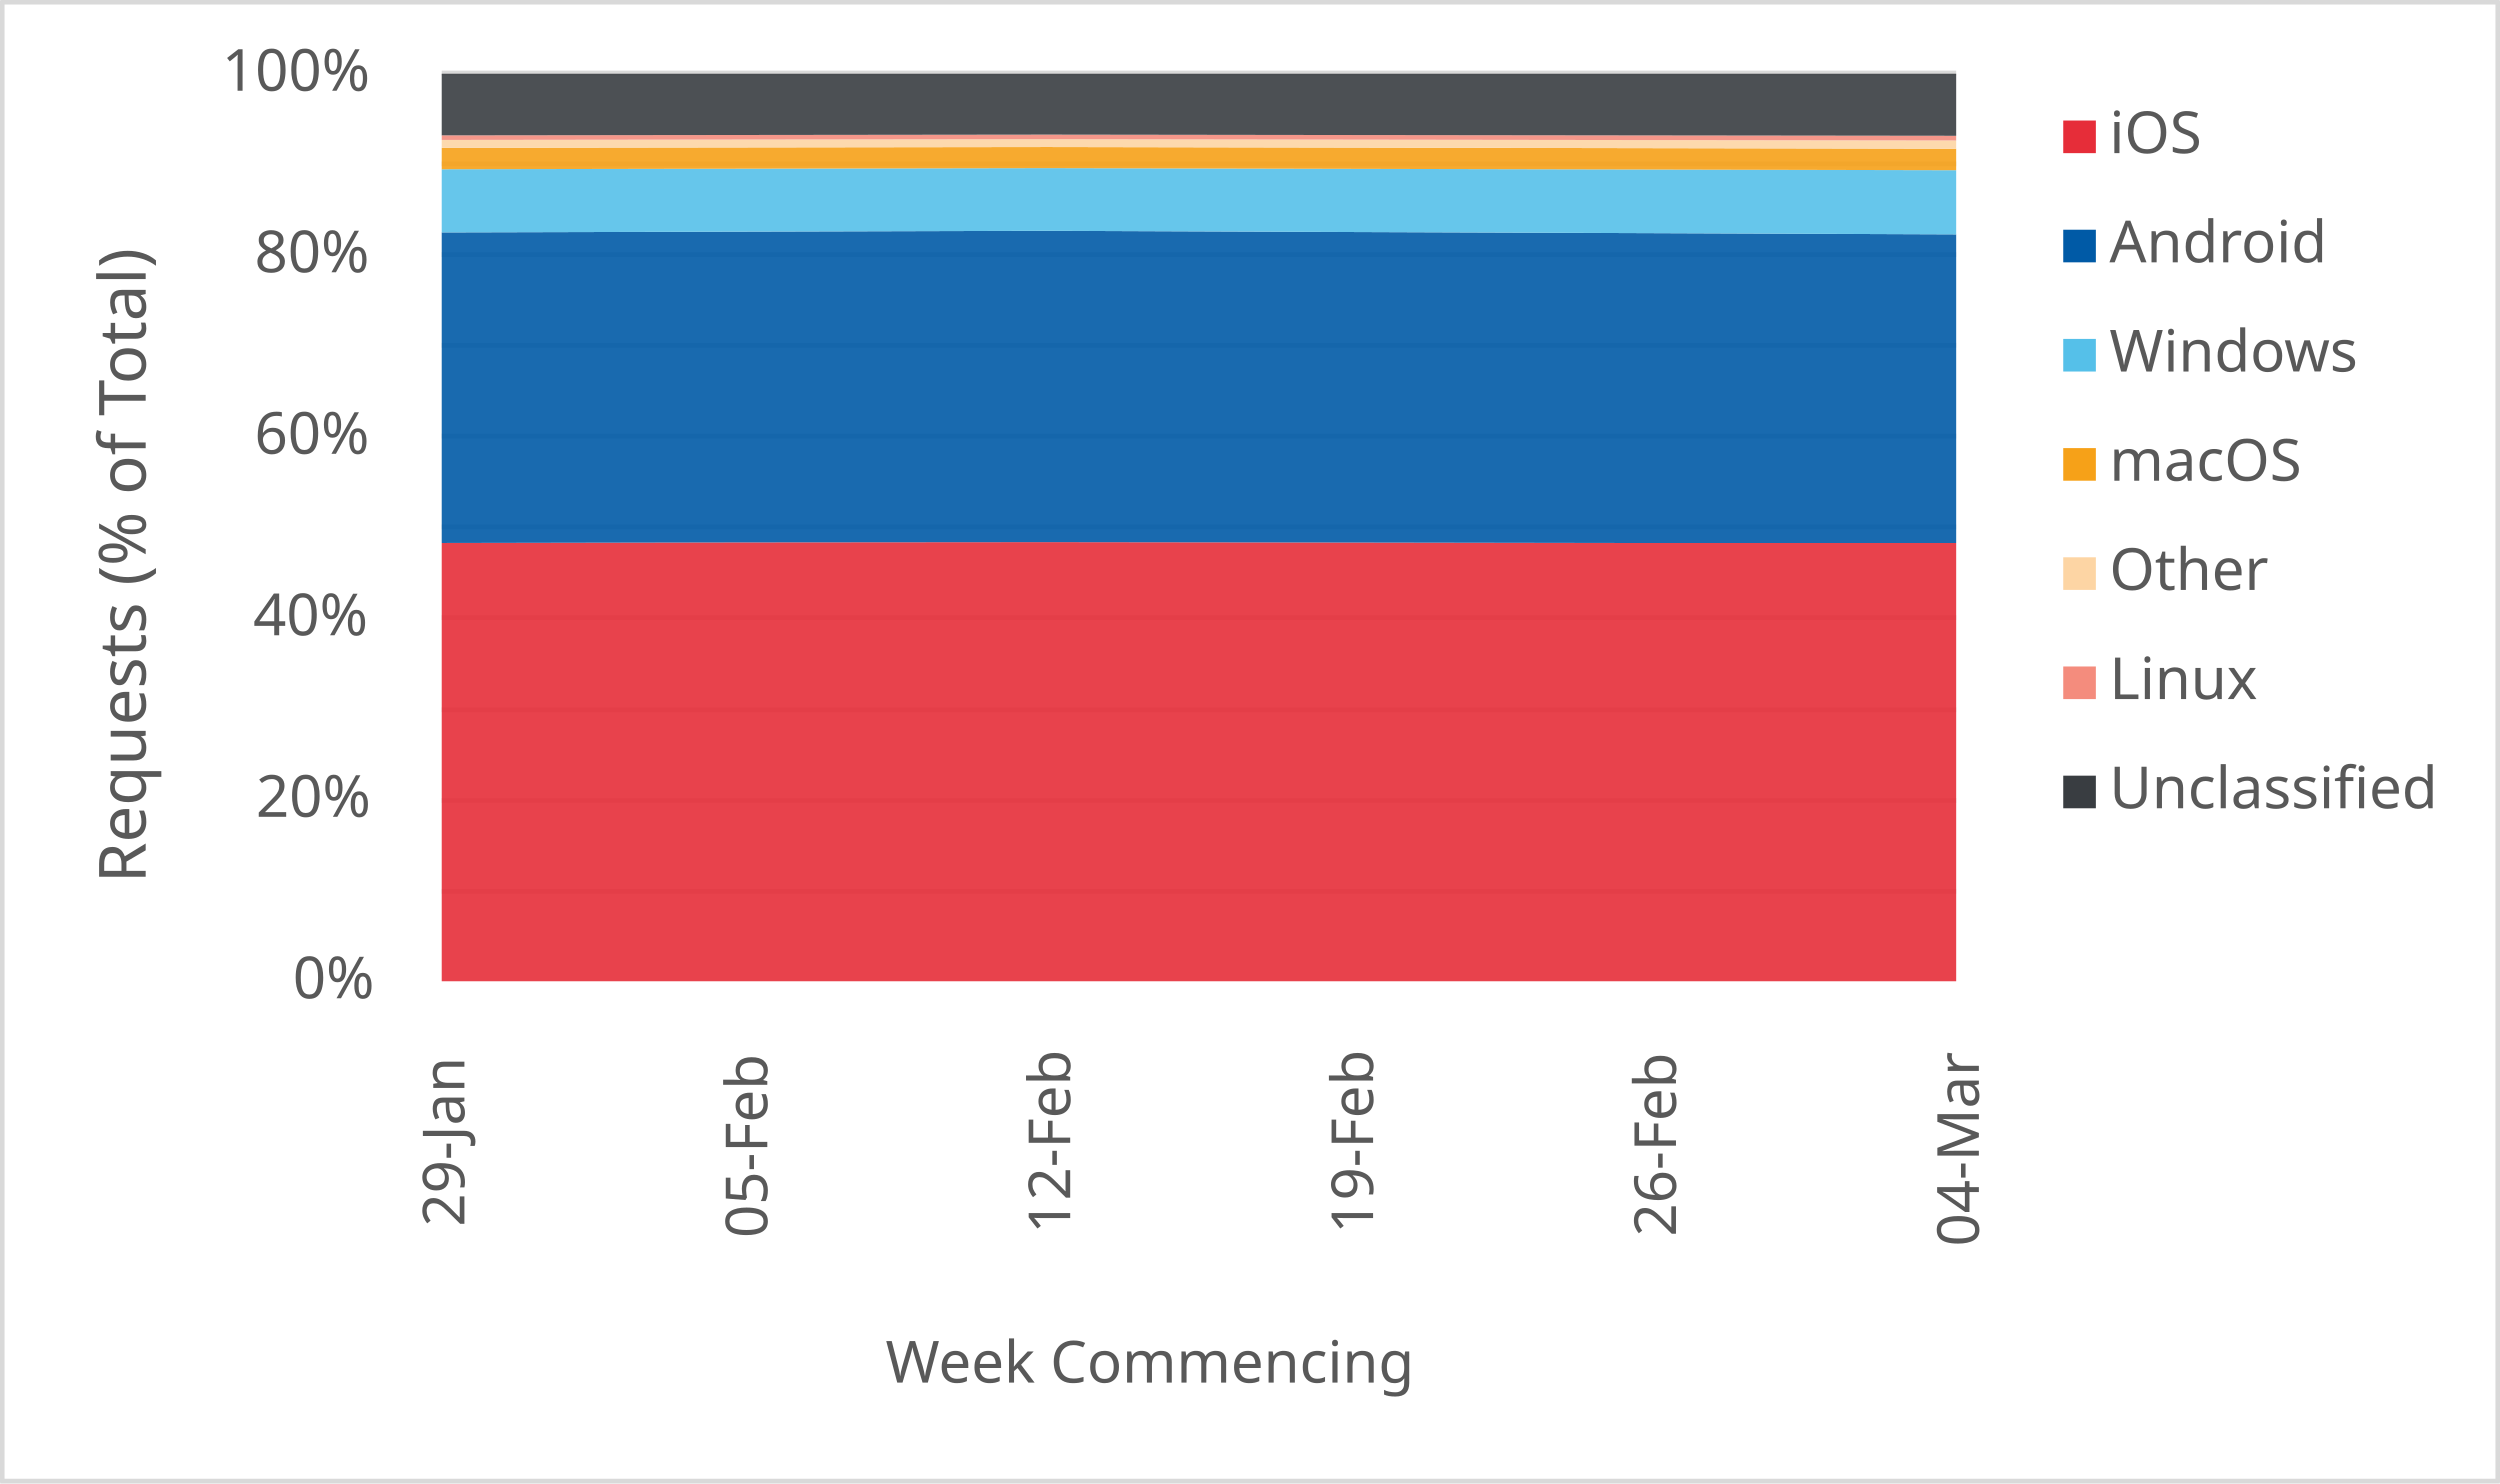
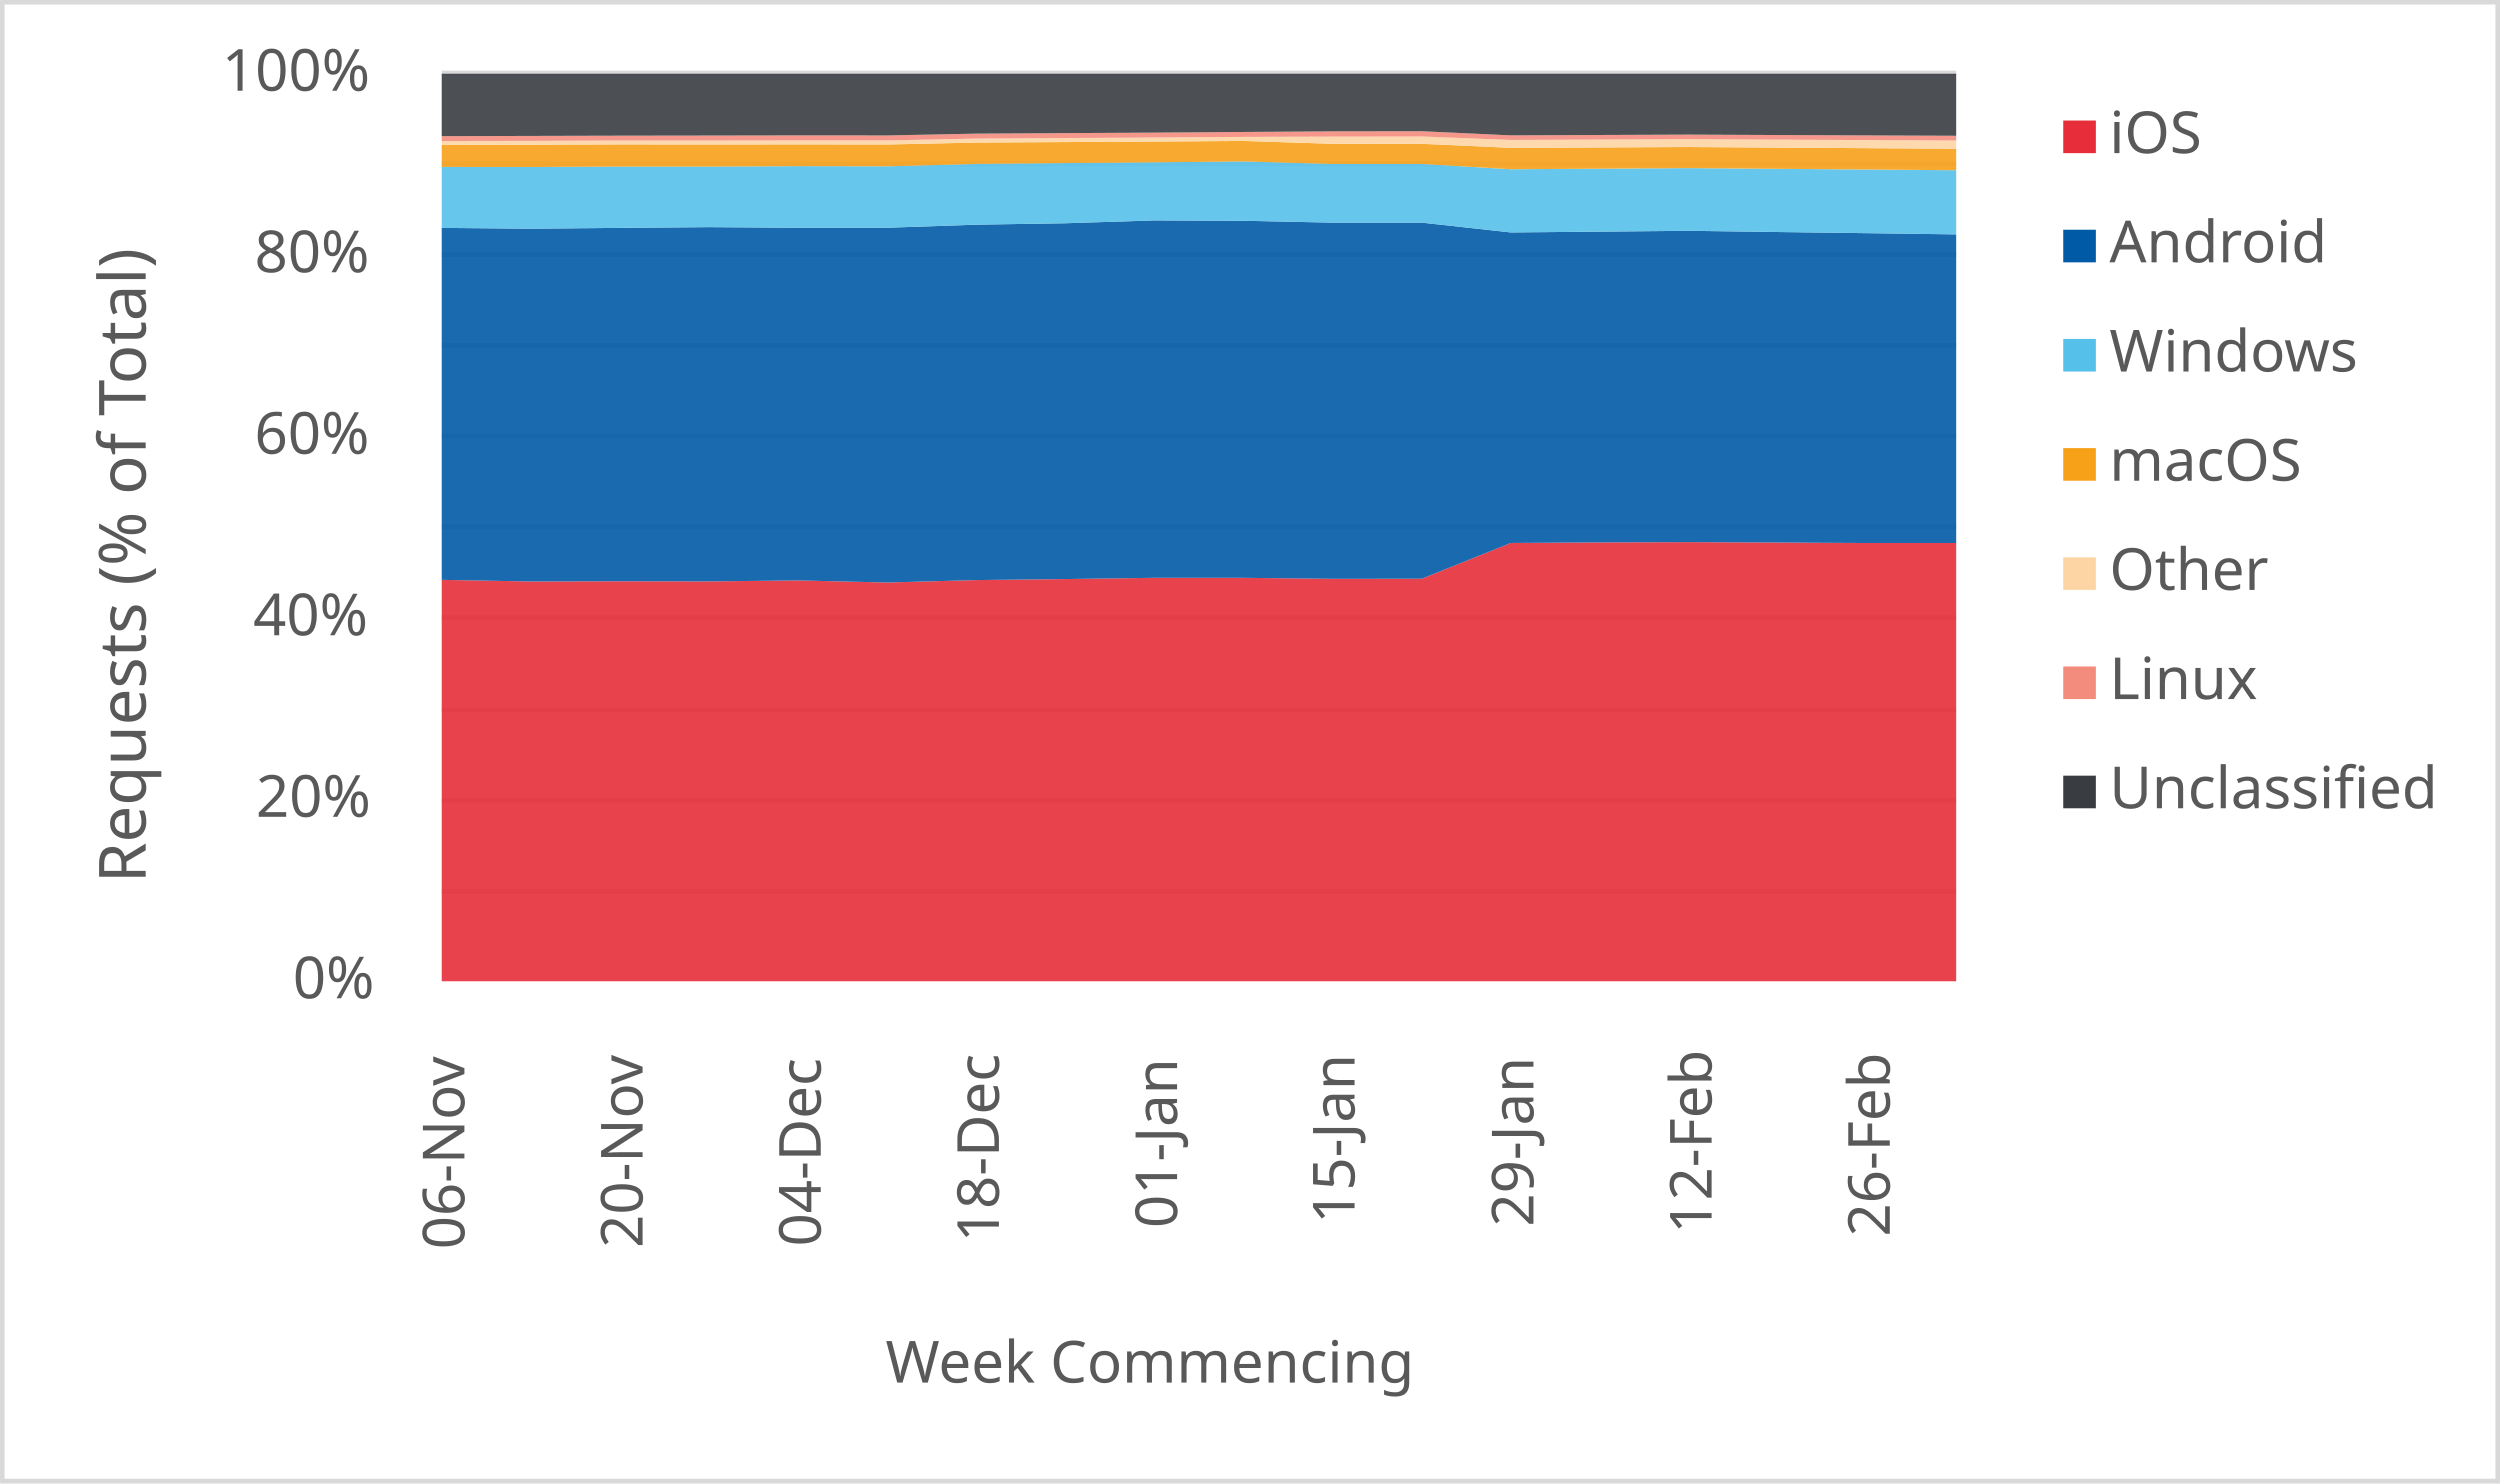
<svg xmlns="http://www.w3.org/2000/svg" width="1763" height="1046" xml:space="preserve" overflow="hidden">
  <defs>
    <clipPath id="clip0">
      <rect x="2917" y="346" width="1763" height="1046" />
    </clipPath>
  </defs>
  <g clip-path="url(#clip0)" transform="translate(-2917 -346)">
    <rect x="2918" y="347" width="1760" height="1043" fill="#FFFFFF" />
    <g>
      <path d="    M3228.5 974.532 4296.5 974.532    M3228.5 910.53 4296.5 910.53    M3228.5 846.528 4296.5 846.528    M3228.5 781.526 4296.5 781.526    M3228.5 717.524 4296.5 717.524    M3228.5 653.522 4296.5 653.522    M3228.5 589.52 4296.5 589.52    M3228.5 525.517 4296.5 525.517    M3228.5 461.515 4296.5 461.515    M3228.5 397.5 4296.5 397.5" stroke="#D9D9D9" stroke-width="3.438" stroke-linejoin="round" stroke-miterlimit="10" fill="none" />
    </g>
    <g>
      <path d="M 1038.5 4296.5 1038.5" stroke="#D9D9D9" stroke-width="3.438" stroke-linejoin="round" stroke-miterlimit="10" fill="none" fill-rule="evenodd" />
    </g>
    <g>
-       <text fill="#595959" font-family="Verdana,sans-serif" font-weight="400" font-size="41" transform="matrix(6.12323e-17 -1 1 6.12323e-17 3244.5 1211)">29-Jan</text>
+       <text fill="#595959" font-family="Verdana,sans-serif" font-weight="400" font-size="41" transform="matrix(6.12323e-17 -1 1 6.12323e-17 3244.5 1227)">06-Nov</text>
    </g>
    <g>
-       <text fill="#595959" font-family="Verdana,sans-serif" font-weight="400" font-size="41" transform="matrix(6.12323e-17 -1 1 6.12323e-17 3458.1 1219)">05-Feb</text>
+       <text fill="#595959" font-family="Verdana,sans-serif" font-weight="400" font-size="41" transform="matrix(6.12323e-17 -1 1 6.12323e-17 3370.147 1226)">20-Nov</text>
    </g>
    <g>
-       <text fill="#595959" font-family="Verdana,sans-serif" font-weight="400" font-size="41" transform="matrix(6.12323e-17 -1 1 6.12323e-17 3671.7 1216)">12-Feb</text>
+       <text fill="#595959" font-family="Verdana,sans-serif" font-weight="400" font-size="41" transform="matrix(6.12323e-17 -1 1 6.12323e-17 3495.794 1225)">04-Dec</text>
    </g>
    <g>
-       <text fill="#595959" font-family="Verdana,sans-serif" font-weight="400" font-size="41" transform="matrix(6.12323e-17 -1 1 6.12323e-17 3885.3 1216)">19-Feb</text>
+       <text fill="#595959" font-family="Verdana,sans-serif" font-weight="400" font-size="41" transform="matrix(6.12323e-17 -1 1 6.12323e-17 3621.441 1222)">18-Dec</text>
    </g>
    <g>
-       <text fill="#595959" font-family="Verdana,sans-serif" font-weight="400" font-size="41" transform="matrix(6.12323e-17 -1 1 6.12323e-17 4098.9 1218)">26-Feb</text>
+       <text fill="#595959" font-family="Verdana,sans-serif" font-weight="400" font-size="41" transform="matrix(6.12323e-17 -1 1 6.12323e-17 3747.088 1212)">01-Jan</text>
    </g>
    <g>
-       <text fill="#595959" font-family="Verdana,sans-serif" font-weight="400" font-size="41" transform="matrix(6.12323e-17 -1 1 6.12323e-17 4312.5 1225)">04-Mar</text>
+       <text fill="#595959" font-family="Verdana,sans-serif" font-weight="400" font-size="41" transform="matrix(6.12323e-17 -1 1 6.12323e-17 3872.235 1209)">15-Jan</text>
+     </g>
+     <g>
+       <text fill="#595959" font-family="Verdana,sans-serif" font-weight="400" font-size="41" transform="matrix(6.12323e-17 -1 1 6.12323e-17 3998.382 1211)">29-Jan</text>
+     </g>
+     <g>
+       <text fill="#595959" font-family="Verdana,sans-serif" font-weight="400" font-size="41" transform="matrix(6.12323e-17 -1 1 6.12323e-17 4124.029 1216)">12-Feb</text>
+     </g>
+     <g>
+       <text fill="#595959" font-family="Verdana,sans-serif" font-weight="400" font-size="41" transform="matrix(6.12323e-17 -1 1 6.12323e-17 4249.676 1218)">26-Feb</text>
    </g>
    <g>
      <text fill="#595959" font-family="Verdana,sans-serif" font-weight="400" font-size="41" transform="matrix(1 0 0 1 3123.5 1050)">0%</text>
    </g>
    <g>
      <text fill="#595959" font-family="Verdana,sans-serif" font-weight="400" font-size="41" transform="matrix(1 0 0 1 3097.5 922)">20%</text>
    </g>
    <g>
      <text fill="#595959" font-family="Verdana,sans-serif" font-weight="400" font-size="41" transform="matrix(1 0 0 1 3095.5 794)">40%</text>
    </g>
    <g>
      <text fill="#595959" font-family="Verdana,sans-serif" font-weight="400" font-size="41" transform="matrix(1 0 0 1 3096.5 666)">60%</text>
    </g>
    <g>
      <text fill="#595959" font-family="Verdana,sans-serif" font-weight="400" font-size="41" transform="matrix(1 0 0 1 3096.5 538)">80%</text>
    </g>
    <g>
      <text fill="#595959" font-family="Verdana,sans-serif" font-weight="400" font-size="41" transform="matrix(1 0 0 1 3073.5 410)">100%</text>
    </g>
    <g>
      <text fill="#595959" font-family="Verdana,sans-serif" font-weight="400" font-size="41" transform="matrix(1 0 0 1 3541.5 1321)">Week Commencing</text>
    </g>
    <g>
      <text fill="#595959" font-family="Verdana,sans-serif" font-weight="400" font-size="46" transform="matrix(6.12323e-17 -1 1 6.12323e-17 3019.73 968.75)">Requests (% of Total)</text>
    </g>
    <rect x="2918.5" y="347.5" width="1760" height="1043" stroke="#D9D9D9" stroke-width="3.438" stroke-linejoin="round" stroke-miterlimit="10" fill="none" />
    <g>
-       <path d="M3228.5 1038 3442.1 1038 3655.7 1038 3869.3 1038 4082.9 1038 4296.5 1038 4296.5 728.934 4082.9 728.947 3869.3 728.59 3655.7 728.306 3442.1 728.498 3228.5 728.908 3228.5 1038Z" fill="#e62d39" opacity="0.9" />
+       <path d="M3228.5 1038 3291.324 1038 3354.147 1038 3416.971 1038 3479.794 1038 3542.618 1038 3605.441 1038 3668.265 1038 3731.088 1038 3793.912 1038 3856.735 1038 3919.559 1038 3982.382 1038 4045.206 1038 4108.029 1038 4170.853 1038 4233.676 1038 4296.5 1038 4296.5 728.934 4233.676 728.947 4170.853 728.59 4108.029 728.306 4045.206 728.498 3982.382 728.908 3919.559 754.118 3856.735 754.176 3793.912 753.479 3731.088 753.466 3668.265 754.354 3605.441 755.064 3542.618 756.794 3479.794 755.31 3416.971 756.011 3354.147 755.895 3291.324 756.065 3228.5 754.912 3228.5 1038Z" fill="#e62d39" opacity="0.9" />
    </g>
    <g>
-       <path d="M3228.5 728.908 3442.1 728.498 3655.7 728.306 3869.3 728.59 4082.9 728.947 4296.5 728.934 4296.5 511.285 4082.9 510.428 3869.3 509.62 3655.7 508.761 3442.1 509.353 3228.5 509.91 3228.5 728.908Z" fill="#005aa6" opacity="0.9" />
+       <path d="M3228.5 754.912 3291.324 756.065 3354.147 755.895 3416.971 756.011 3479.794 755.31 3542.618 756.794 3605.441 755.064 3668.265 754.354 3731.088 753.466 3793.912 753.479 3856.735 754.176 3919.559 754.118 3982.382 728.908 4045.206 728.498 4108.029 728.306 4170.853 728.59 4233.676 728.947 4296.5 728.934 4296.5 511.285 4233.676 510.428 4170.853 509.62 4108.029 508.761 4045.206 509.353 3982.382 509.91 3919.559 502.983 3856.735 503.001 3793.912 501.707 3731.088 501.422 3668.265 503.439 3605.441 504.431 3542.618 506.598 3479.794 506.612 3416.971 506.175 3354.147 506.701 3291.324 507.274 3228.5 506.706 3228.5 754.912Z" fill="#005aa6" opacity="0.9" />
    </g>
    <g>
-       <path d="M3228.5 509.91 3442.1 509.353 3655.7 508.761 3869.3 509.62 4082.9 510.428 4296.5 511.285 4296.5 466.04 4082.9 465.546 3869.3 465.06 3655.7 464.562 3442.1 464.956 3228.5 465.352 3228.5 509.91Z" fill="#55c0e9" opacity="0.9" />
+       <path d="M3228.5 506.706 3291.324 507.274 3354.147 506.701 3416.971 506.175 3479.794 506.612 3542.618 506.598 3605.441 504.431 3668.265 503.439 3731.088 501.422 3793.912 501.707 3856.735 503.001 3919.559 502.983 3982.382 509.91 4045.206 509.353 4108.029 508.761 4170.853 509.62 4233.676 510.428 4296.5 511.285 4296.5 466.04 4233.676 465.546 4170.853 465.06 4108.029 464.562 4045.206 464.956 3982.382 465.352 3919.559 461.616 3856.735 461.616 3793.912 459.83 3731.088 460.45 3668.265 460.991 3605.441 461.58 3542.618 463.284 3479.794 463.162 3416.971 463.486 3354.147 463.49 3291.324 463.786 3228.5 463.732 3228.5 506.706Z" fill="#55c0e9" opacity="0.9" />
    </g>
    <g>
-       <path d="M3228.5 465.352 3442.1 464.956 3655.7 464.562 3869.3 465.06 4082.9 465.546 4296.5 466.04 4296.5 450.885 4082.9 450.487 3869.3 450.087 3655.7 449.68 3442.1 449.972 3228.5 450.26 3228.5 465.352Z" fill="#f6a118" opacity="0.9" />
+       <path d="M3228.5 463.732 3291.324 463.786 3354.147 463.49 3416.971 463.486 3479.794 463.162 3542.618 463.284 3605.441 461.58 3668.265 460.991 3731.088 460.45 3793.912 459.83 3856.735 461.616 3919.559 461.616 3982.382 465.352 4045.206 464.956 4108.029 464.562 4170.853 465.06 4233.676 465.546 4296.5 466.04 4296.5 450.885 4233.676 450.487 4170.853 450.087 4108.029 449.68 4045.206 449.972 3982.382 450.26 3919.559 447.404 3856.735 447.398 3793.912 445.385 3731.088 445.82 3668.265 446.182 3605.441 446.543 3542.618 447.892 3479.794 447.827 3416.971 447.896 3354.147 447.832 3291.324 448.042 3228.5 448.112 3228.5 463.732Z" fill="#f6a118" opacity="0.9" />
    </g>
    <g>
-       <path d="M3228.5 450.26 3442.1 449.972 3655.7 449.68 3869.3 450.087 4082.9 450.487 4296.5 450.885 4296.5 445.084 4082.9 444.782 3869.3 444.476 3655.7 444.146 3442.1 444.412 3228.5 444.684 3228.5 450.26Z" fill="#fdd5a4" opacity="0.9" />
+       <path d="M3228.5 448.112 3291.324 448.042 3354.147 447.832 3416.971 447.896 3479.794 447.827 3542.618 447.892 3605.441 446.543 3668.265 446.182 3731.088 445.82 3793.912 445.385 3856.735 447.398 3919.559 447.404 3982.382 450.26 4045.206 449.972 4108.029 449.68 4170.853 450.087 4233.676 450.487 4296.5 450.885 4296.5 445.084 4233.676 444.782 4170.853 444.476 4108.029 444.146 4045.206 444.412 3982.382 444.684 3919.559 442.251 3856.735 442.35 3793.912 442.54 3731.088 442.98 3668.265 443.356 3605.441 443.726 3542.618 445.031 3479.794 445.007 3416.971 445.109 3354.147 445.086 3291.324 445.335 3228.5 445.445 3228.5 448.112Z" fill="#fdd5a4" opacity="0.9" />
    </g>
    <g>
-       <path d="M3228.5 444.684 3442.1 444.412 3655.7 444.146 3869.3 444.476 4082.9 444.782 4296.5 445.084 4296.5 441.754 4082.9 441.492 3869.3 441.225 3655.7 440.93 3442.1 441.19 3228.5 441.461 3228.5 444.684Z" fill="#f48c7d" opacity="0.9" />
+       <path d="M3228.5 445.445 3291.324 445.335 3354.147 445.086 3416.971 445.109 3479.794 445.007 3542.618 445.031 3605.441 443.726 3668.265 443.356 3731.088 442.98 3793.912 442.54 3856.735 442.35 3919.559 442.251 3982.382 444.684 4045.206 444.412 4108.029 444.146 4170.853 444.476 4233.676 444.782 4296.5 445.084 4296.5 441.754 4233.676 441.492 4170.853 441.225 4108.029 440.93 4045.206 441.19 3982.382 441.461 3919.559 438.542 3856.735 438.643 3793.912 439.063 3731.088 439.532 3668.265 439.873 3605.441 440.246 3542.618 441.515 3479.794 441.478 3416.971 441.59 3354.147 441.685 3291.324 441.854 3228.5 442.023 3228.5 445.445Z" fill="#f48c7d" opacity="0.9" />
    </g>
    <g>
-       <path d="M3228.5 441.461 3442.1 441.19 3655.7 440.93 3869.3 441.225 4082.9 441.492 4296.5 441.754 4296.5 398 4082.9 398 3869.3 398 3655.7 398 3442.1 398 3228.5 398 3228.5 441.461Z" fill="#393d41" opacity="0.9" />
+       <path d="M3228.5 442.023 3291.324 441.854 3354.147 441.685 3416.971 441.59 3479.794 441.478 3542.618 441.515 3605.441 440.246 3668.265 439.873 3731.088 439.532 3793.912 439.063 3856.735 438.643 3919.559 438.542 3982.382 441.461 4045.206 441.19 4108.029 440.93 4170.853 441.225 4233.676 441.492 4296.5 441.754 4296.5 398 4233.676 398 4170.853 398 4108.029 398 4045.206 398 3982.382 398 3919.559 398 3856.735 398 3793.912 398 3731.088 398 3668.265 398 3605.441 398 3542.618 398 3479.794 398 3416.971 398 3354.147 398 3291.324 398 3228.5 398 3228.5 442.023Z" fill="#393d41" opacity="0.9" />
    </g>
    <g>
      <rect x="4372" y="431" width="23" height="23" fill="#e62d39" />
    </g>
    <g>
      <text fill="#595959" font-family="Verdana,sans-serif" font-weight="400" font-size="41" transform="matrix(1 0 0 1 4404.56 454)">iOS</text>
    </g>
    <g>
      <rect x="4372" y="508" width="23" height="23" fill="#005aa6" />
    </g>
    <g>
      <text fill="#595959" font-family="Verdana,sans-serif" font-weight="400" font-size="41" transform="matrix(1 0 0 1 4404.56 531)">Android</text>
    </g>
    <g>
      <rect x="4372" y="585" width="23" height="23" fill="#55c0e9" />
    </g>
    <g>
      <text fill="#595959" font-family="Verdana,sans-serif" font-weight="400" font-size="41" transform="matrix(1 0 0 1 4404.56 608)">Windows</text>
    </g>
    <g>
      <rect x="4372" y="662" width="23" height="23" fill="#f6a118" />
    </g>
    <g>
      <text fill="#595959" font-family="Verdana,sans-serif" font-weight="400" font-size="41" transform="matrix(1 0 0 1 4404.56 685)">macOS</text>
    </g>
    <g>
      <rect x="4372" y="739" width="23" height="23" fill="#fdd5a4" />
    </g>
    <g>
      <text fill="#595959" font-family="Verdana,sans-serif" font-weight="400" font-size="41" transform="matrix(1 0 0 1 4404.56 762)">Other</text>
    </g>
    <g>
      <rect x="4372" y="816" width="23" height="23" fill="#f48c7d" />
    </g>
    <g>
      <text fill="#595959" font-family="Verdana,sans-serif" font-weight="400" font-size="41" transform="matrix(1 0 0 1 4404.56 839)">Linux</text>
    </g>
    <g>
      <rect x="4372" y="893" width="23" height="23" fill="#393d41" />
    </g>
    <g>
      <text fill="#595959" font-family="Verdana,sans-serif" font-weight="400" font-size="41" transform="matrix(1 0 0 1 4404.56 916)">Unclassified</text>
    </g>
  </g>
</svg>
